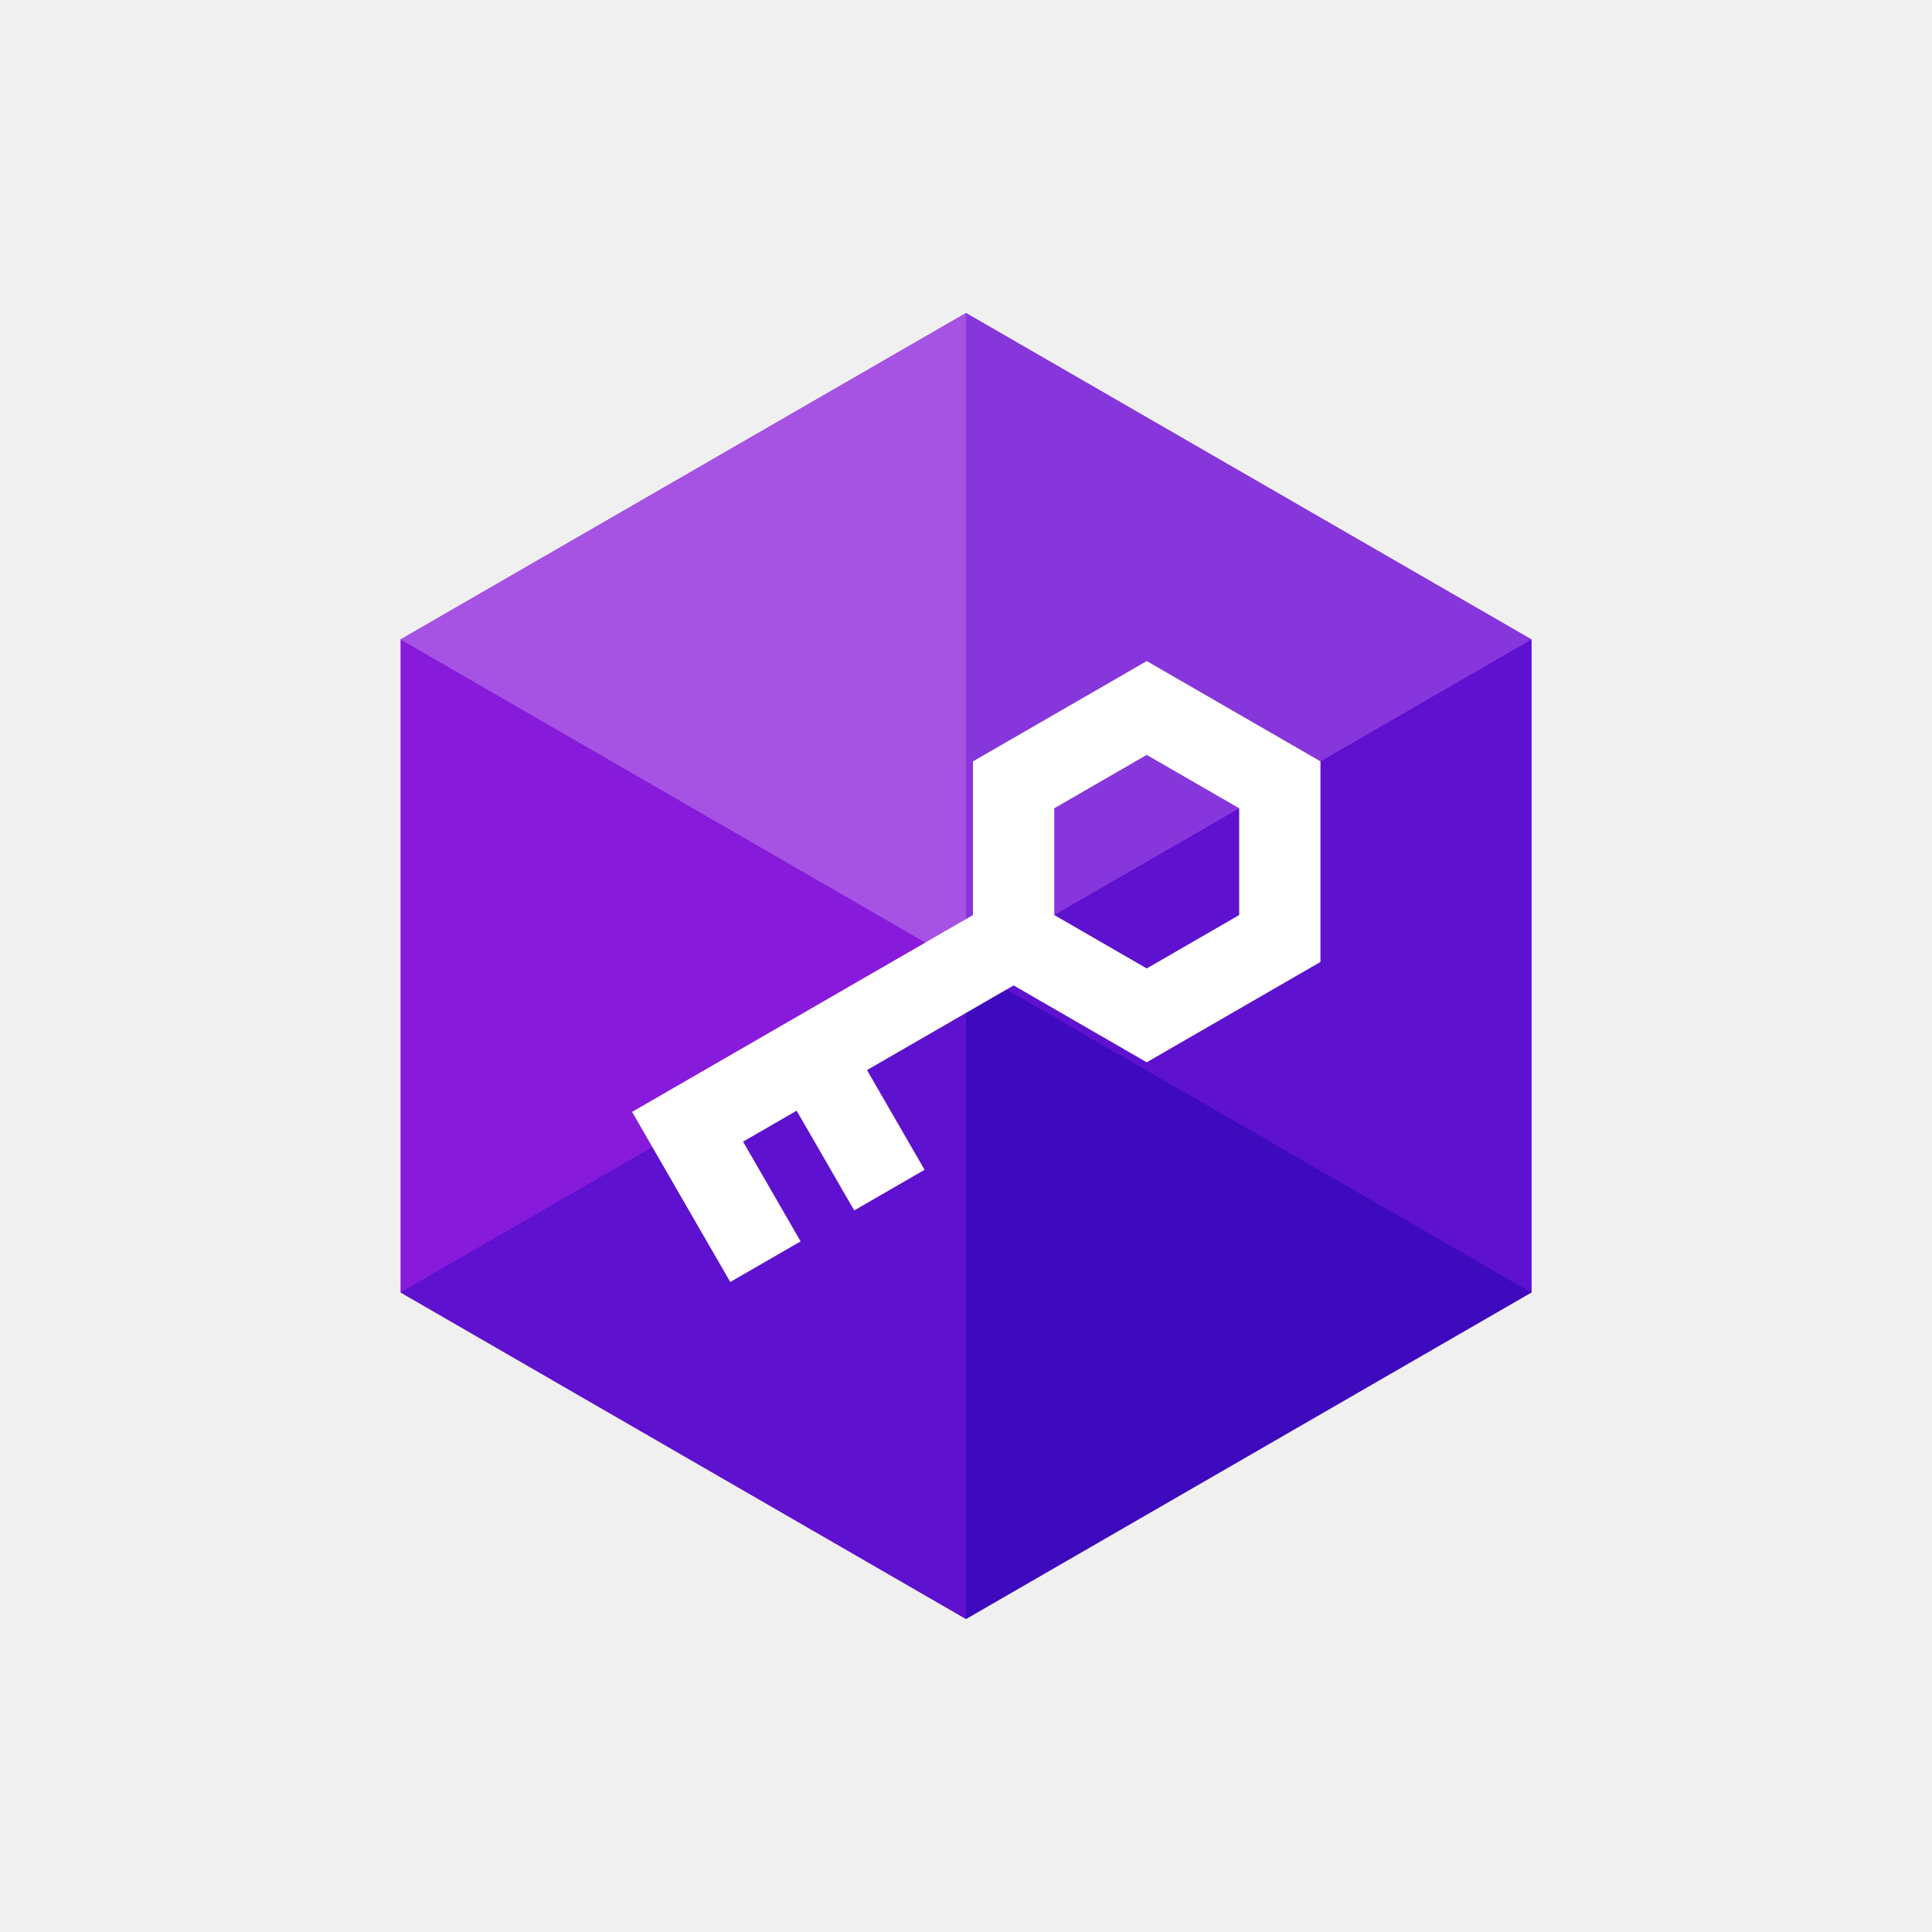
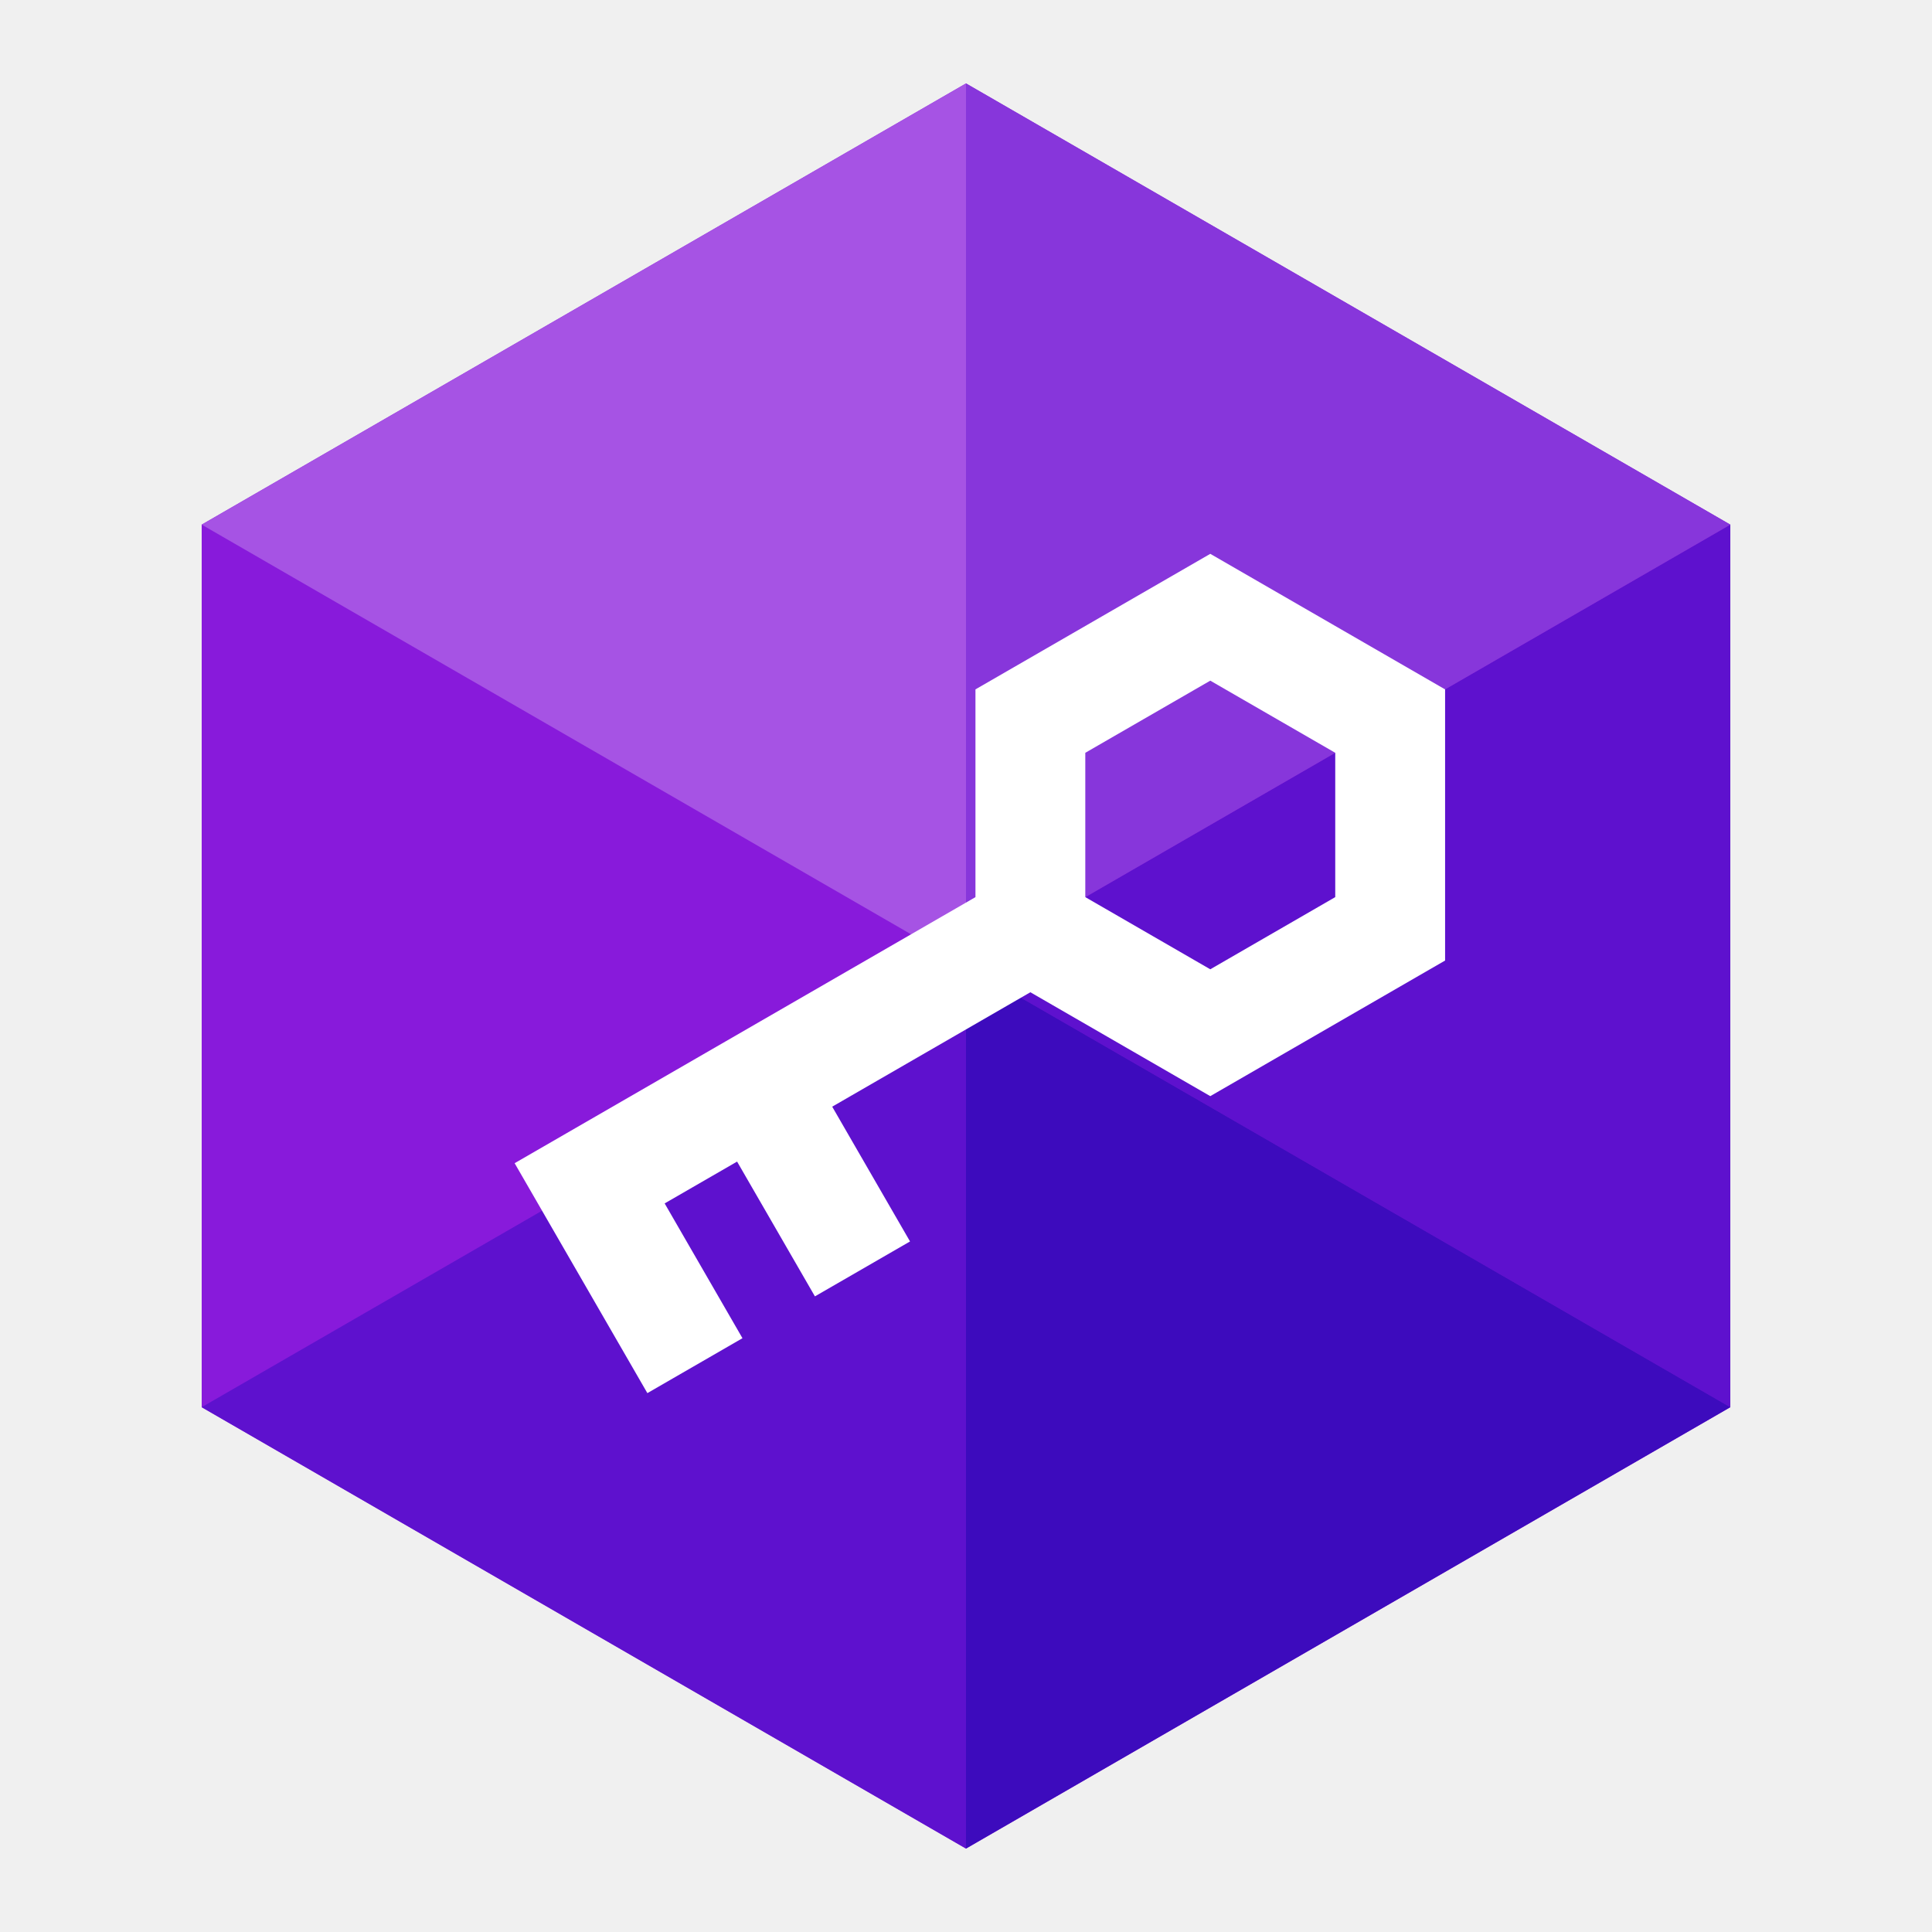
- <svg xmlns="http://www.w3.org/2000/svg" viewBox="0 0 246 246">
-   <rect width="246" height="246" fill="#fff" opacity="0" />
-   <polyline points="195 81.422 195 164.563 123 206.142 51 164.563 51 81.422 123 39.86 195 81.422" fill="#881adb" />
-   <polyline points="123 39.86 51 81.422 123 123.001 123 123 123 39.859 123 39.86" fill="#a653e4" />
-   <polyline points="123 122.999 51 164.561 123 206.141 123 123" fill="#5e11ce" />
-   <polyline points="195 81.422 123 123.001 195 164.563 195 164.561 195 81.422" fill="#5e11ce" />
-   <polyline points="123 39.859 123 123 195 81.422 123 39.86" fill="#8736db" />
-   <polyline points="123 123.001 123 123.001 123 206.14 195 164.561 123 123" fill="#3d0bbd" />
-   <path d="M146.012,84.173l-22.121,12.769v19.57L80.48,141.577l12.505,21.659,8.959-5.173-7.331-12.698,6.824-3.94,7.331,12.698,8.959-5.174-7.331-12.697,18.668-10.779,16.948,9.787,22.12-12.774V96.942Zm11.773,32.338L146.012,123.31l-11.773-6.799V102.916L146.012,96.12l11.773,6.796Z" fill="#fff" />
+ <svg xmlns="http://www.w3.org/2000/svg" width="182" height="182" viewBox="0 0 182 182" fill="none">
+   <g clip-path="url(#clip0_4_557)">
+     <path d="M163 49.422V132.563L91 174.142L19 132.563V49.422L91 7.86L163 49.422Z" fill="#881ADB" />
+     <path d="M91 7.86L19 49.422L91 91.001V91V7.859V7.86Z" fill="#A653E4" />
+     <path d="M91 90.999L19 132.561L91 174.141V91" fill="#5E11CE" />
+     <path d="M163 49.422L91 91.001L163 132.563V132.561V49.422Z" fill="#5E11CE" />
+     <path d="M91 7.859V91L163 49.422L91 7.86" fill="#8736DB" />
+     <path d="M91 91.001V174.14L163 132.561L91 91" fill="#3D0BBD" />
+     <path d="M114.012 52.173L91.891 64.942V84.512L48.48 109.577L60.984 131.236L69.943 126.063L62.612 113.365L69.436 109.425L76.768 122.122L85.727 116.948L78.396 104.252L97.064 93.473L114.012 103.26L136.132 90.485V64.942L114.012 52.173ZM125.784 84.511L114.012 91.31L102.238 84.511V70.916L114.012 64.12L125.784 70.916V84.511Z" fill="white" />
+   </g>
+   <defs>
+     <clipPath id="clip0_4_557">
+       <rect width="182" height="182" fill="white" />
+     </clipPath>
+   </defs>
</svg>
